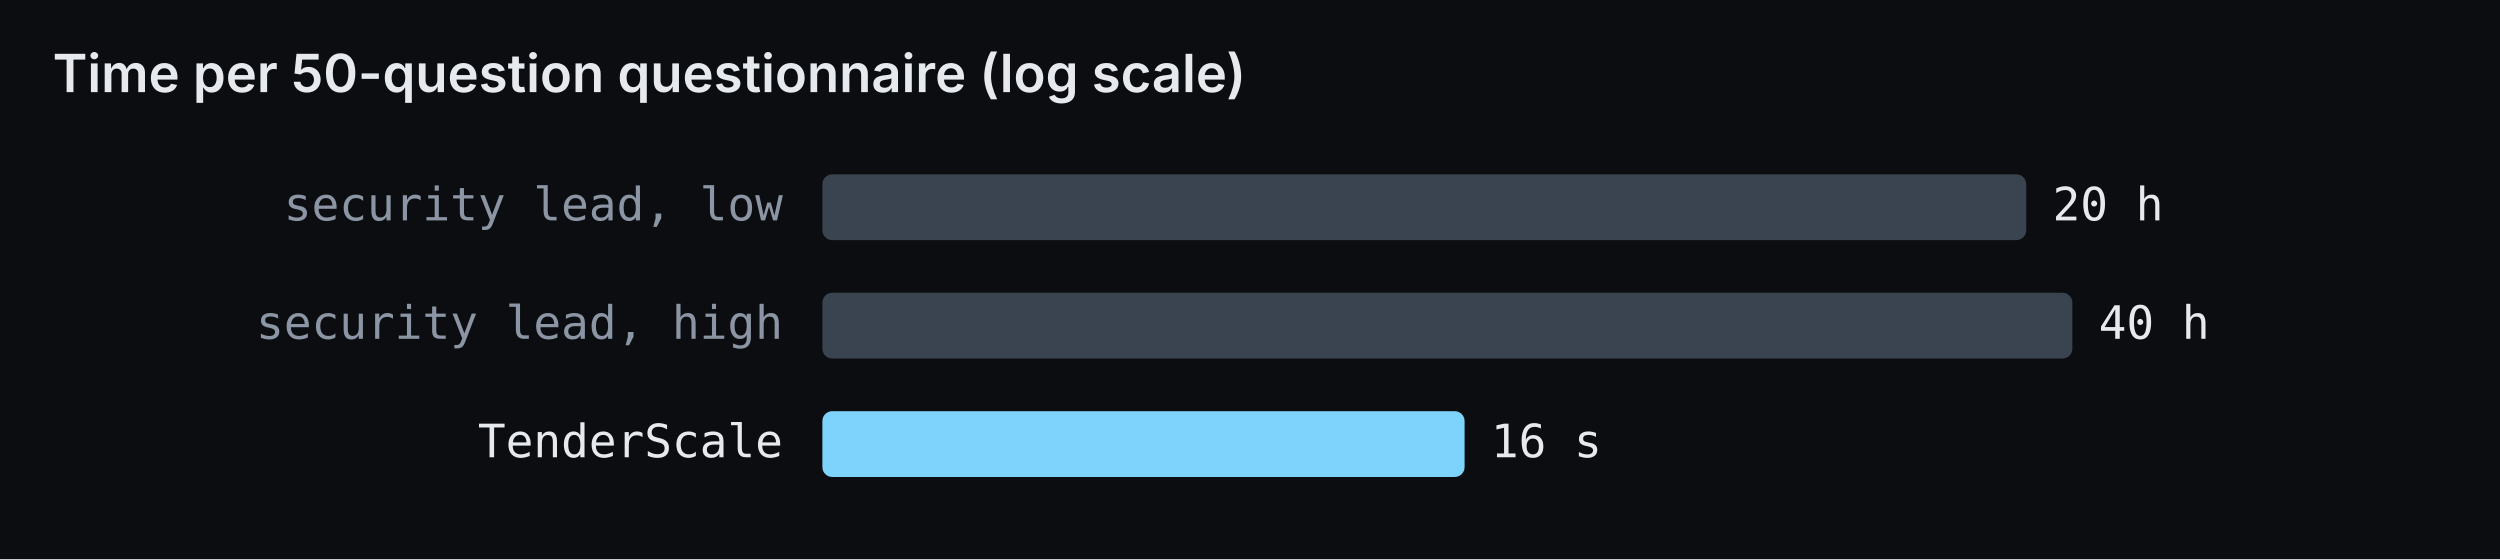
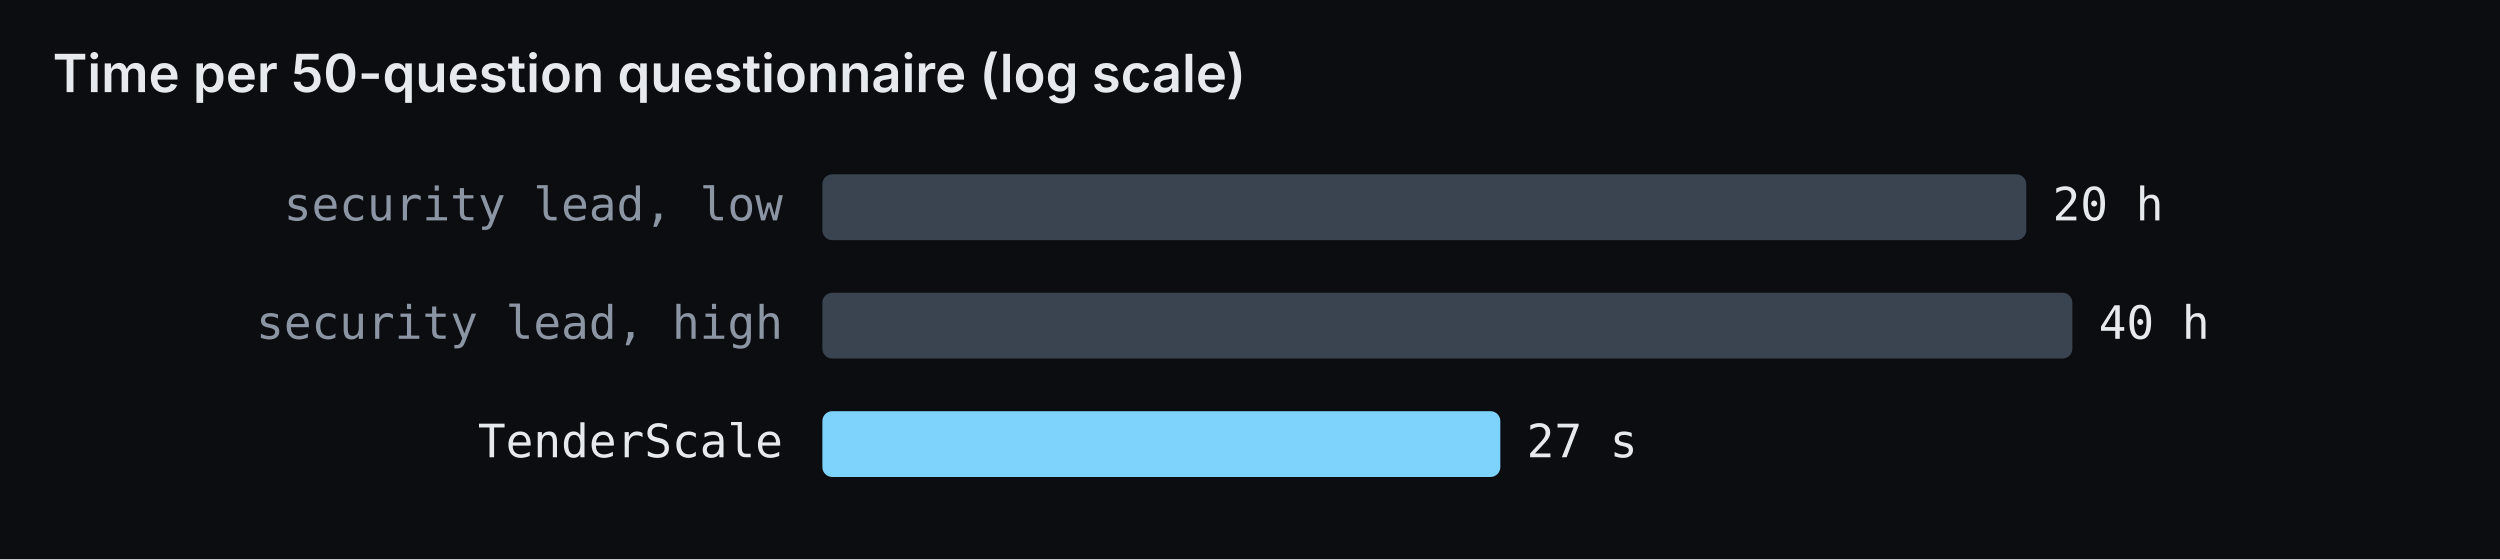
<svg xmlns="http://www.w3.org/2000/svg" width="760" height="170" viewBox="0 0 760 170">
  <rect width="760" height="170" fill="#0b0d10" />
  <text x="16" y="28" fill="#e6e9ee" font-size="16" font-weight="600" font-family="Inter,system-ui,sans-serif">Time per 50-question questionnaire (log scale)</text>
  <text x="238" y="67" text-anchor="end" fill="#8b95a3" font-size="14" font-family="ui-monospace,Menlo,monospace">security lead, low</text>
  <rect x="250" y="53" width="365.979" height="20" rx="3" fill="#3a4350" />
  <text x="623.979" y="67" fill="#e6e9ee" font-size="14" font-family="ui-monospace,Menlo,monospace">20 h</text>
  <text x="238" y="103" text-anchor="end" fill="#8b95a3" font-size="14" font-family="ui-monospace,Menlo,monospace">security lead, high</text>
  <rect x="250" y="89" width="380" height="20" rx="3" fill="#3a4350" />
  <text x="638" y="103" fill="#e6e9ee" font-size="14" font-family="ui-monospace,Menlo,monospace">40 h</text>
  <text x="238" y="139" text-anchor="end" fill="#e6e9ee" font-size="14" font-family="ui-monospace,Menlo,monospace">TenderScale</text>
-   <rect x="250" y="125" width="195.236" height="20" rx="3" fill="#7dd3fc" />
-   <text x="453.236" y="139" fill="#e6e9ee" font-size="14" font-family="ui-monospace,Menlo,monospace">16 s</text>
+   <rect x="250" y="125" width="206.1" height="20" rx="3" fill="#7dd3fc" />
+   <text x="464.1" y="139" fill="#e6e9ee" font-size="14" font-family="ui-monospace,Menlo,monospace">27 s</text>
</svg>
